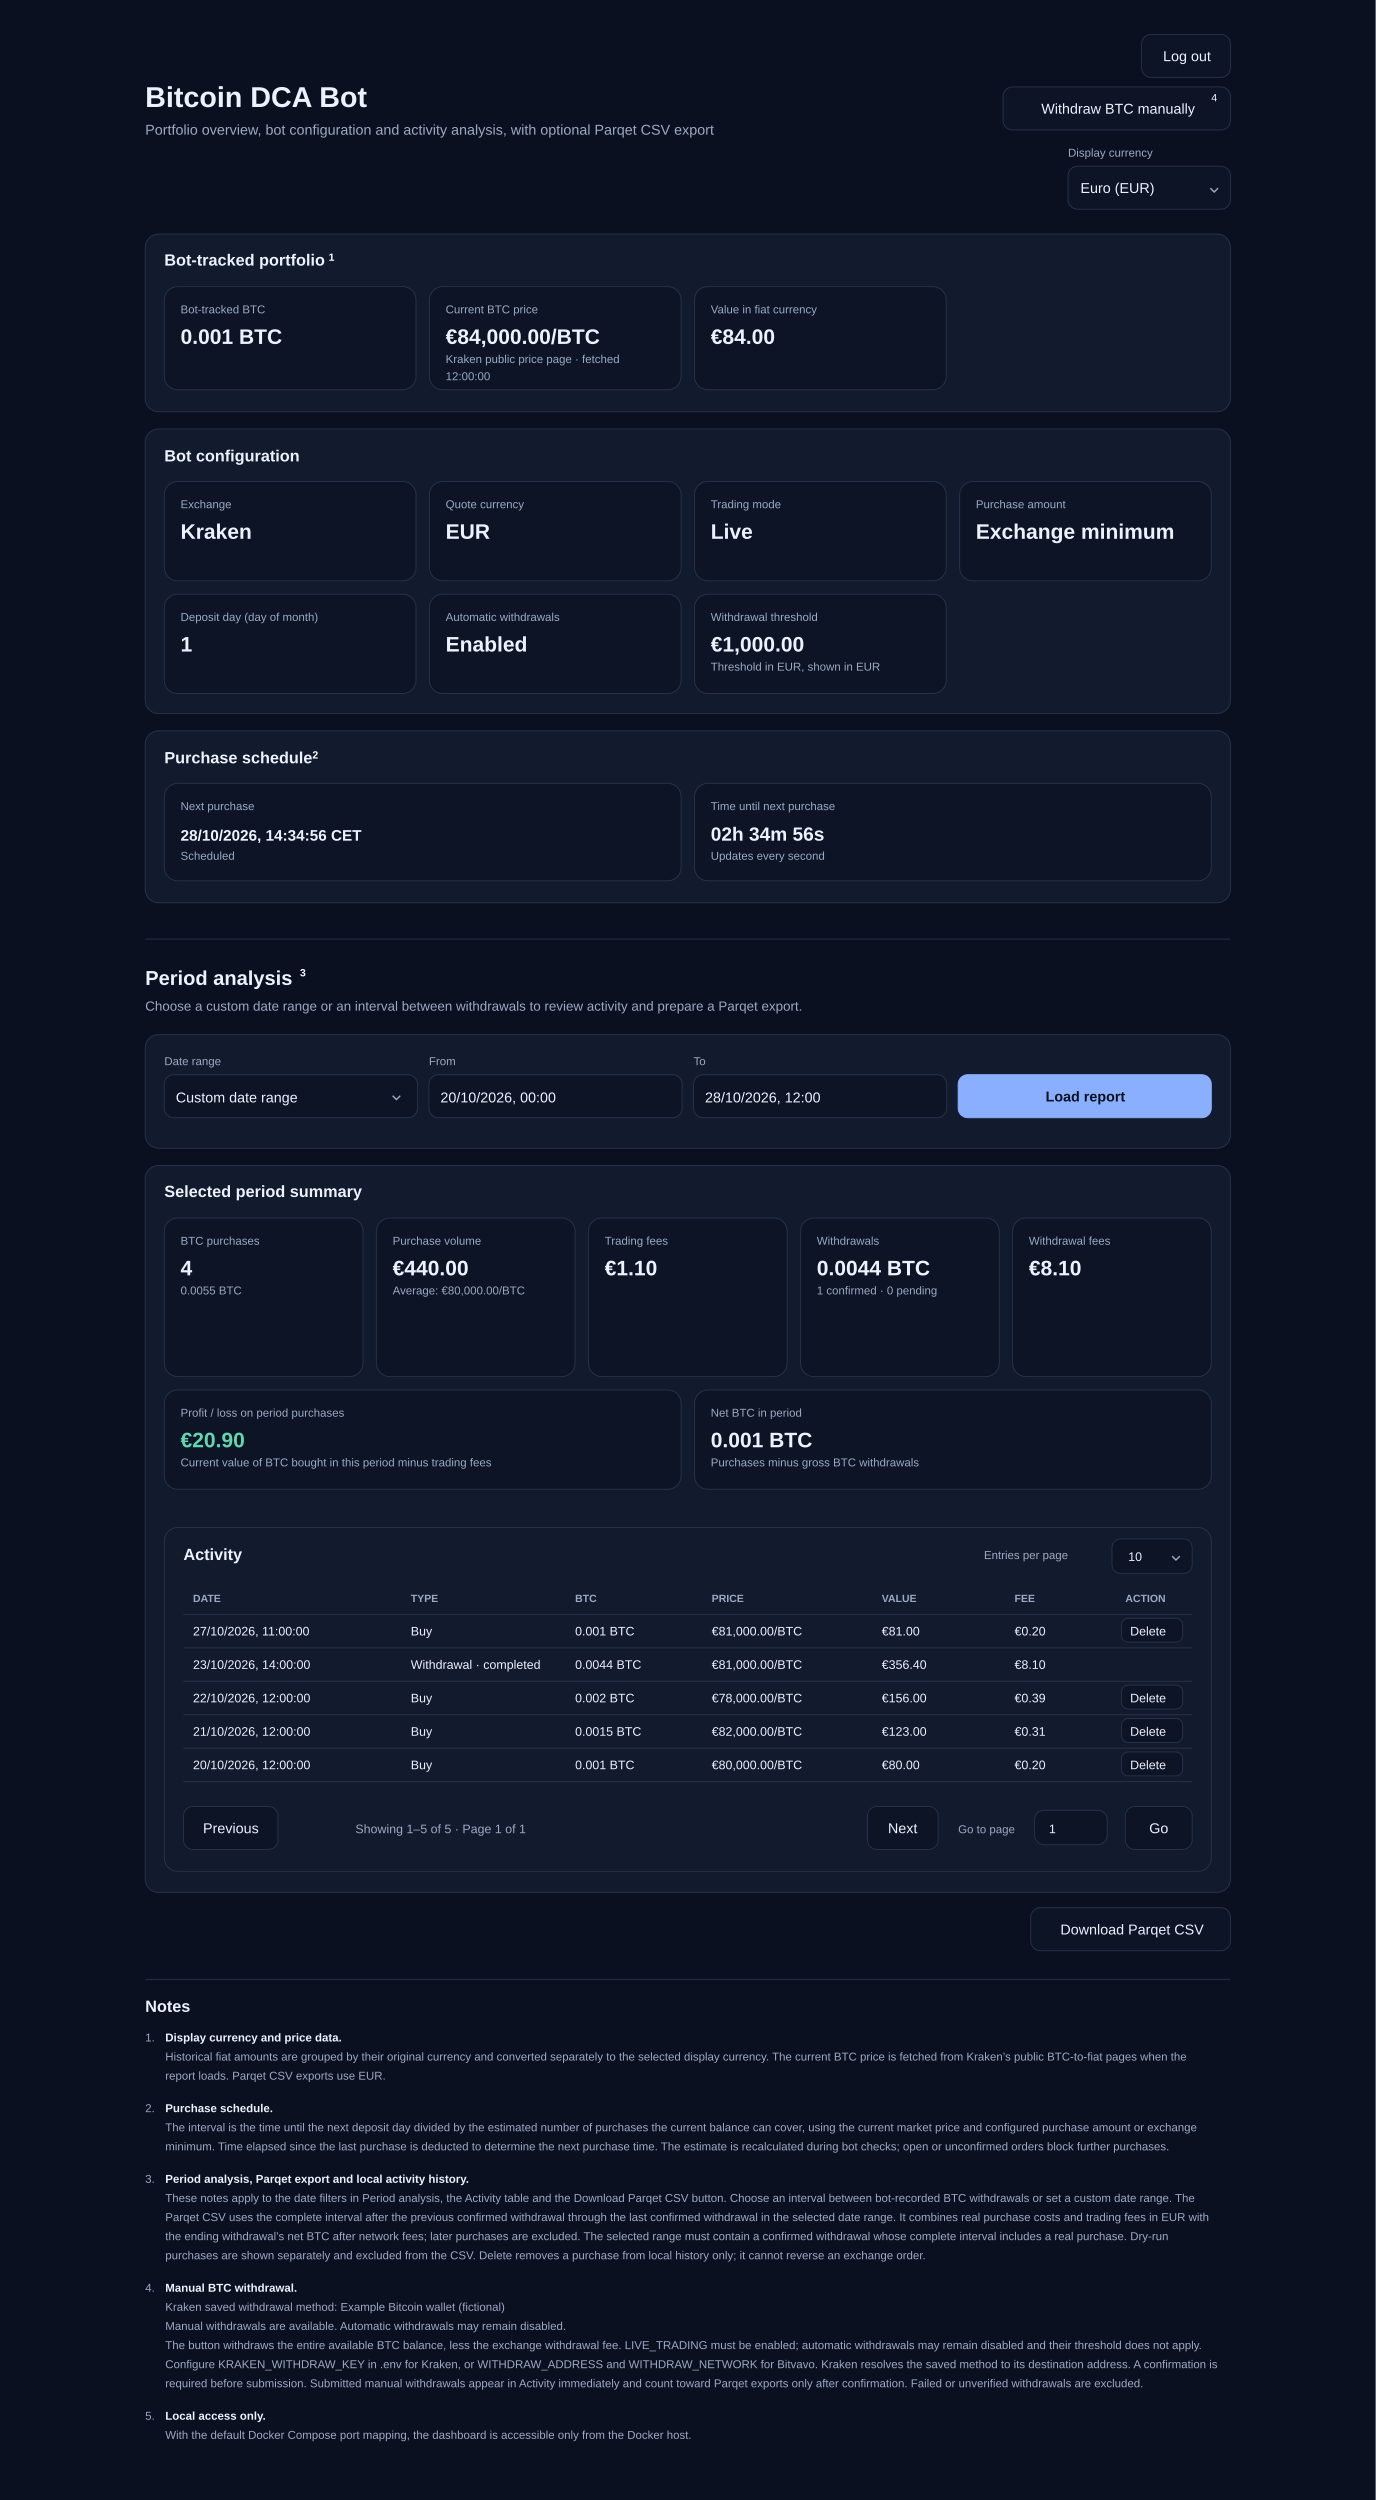
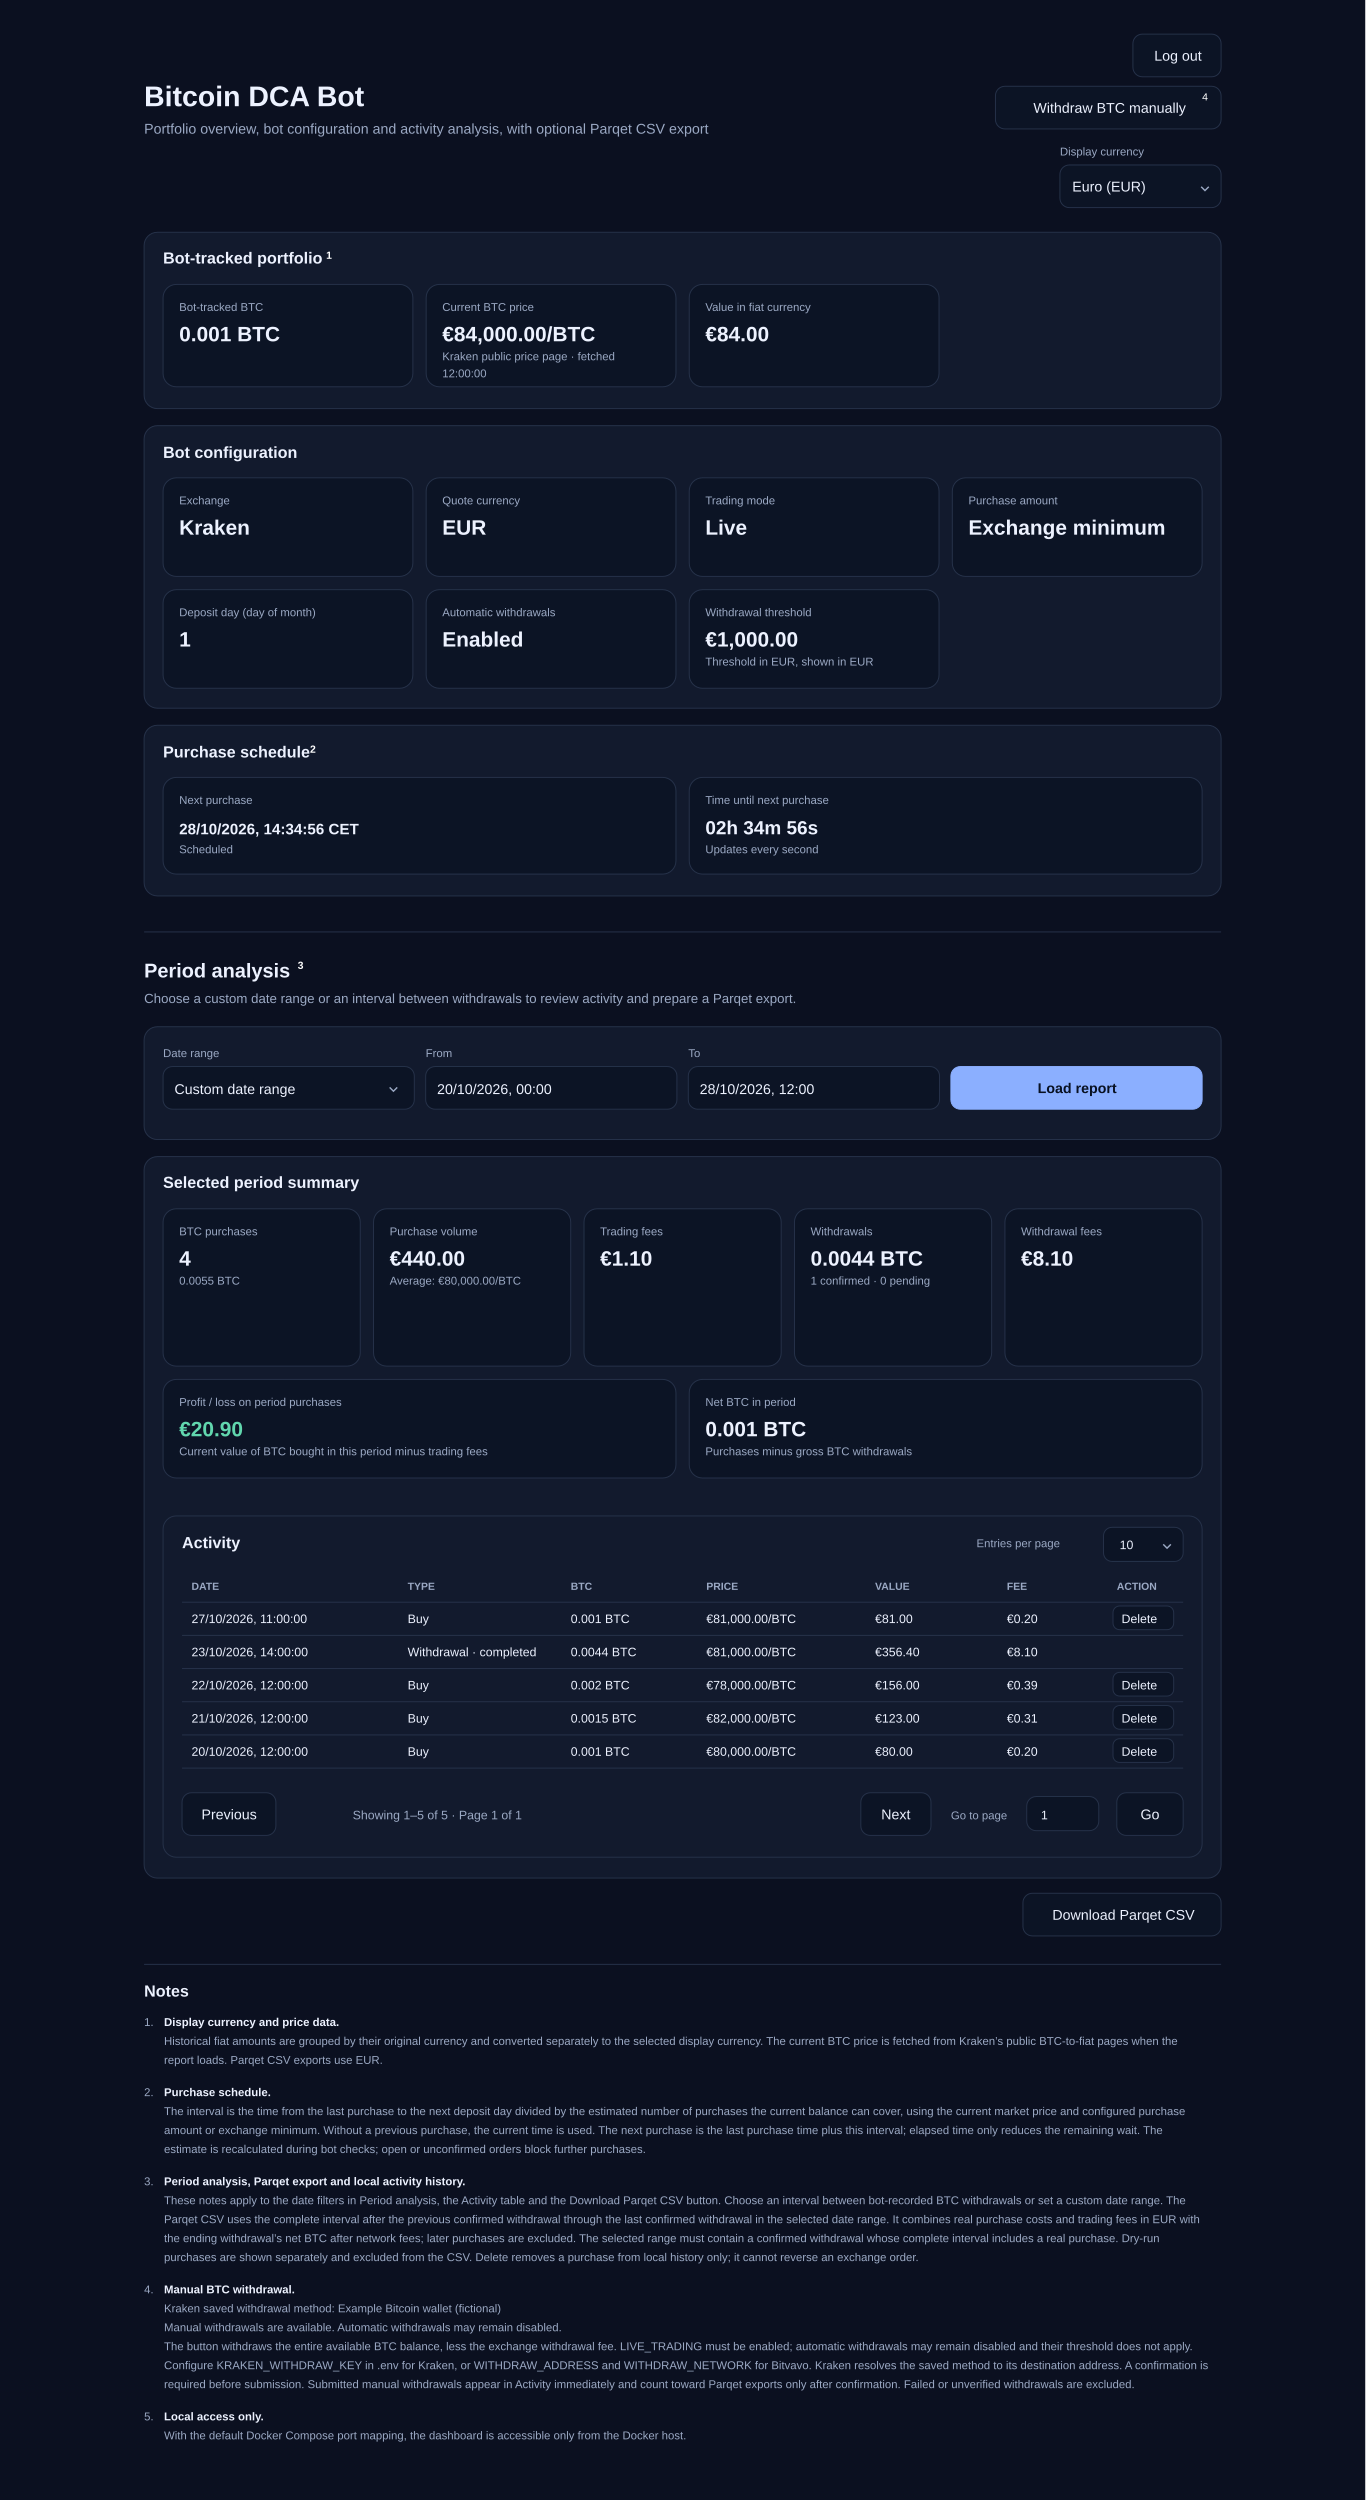
- <svg xmlns="http://www.w3.org/2000/svg" width="1440" height="2617" viewBox="0 0 1440 2617" role="img" aria-labelledby="title desc">
+ <svg xmlns="http://www.w3.org/2000/svg" width="1440" height="2637" viewBox="0 0 1440 2637" role="img" aria-labelledby="title desc">
  <style>text{font-family:Arial,Helvetica,sans-serif}</style>
-   <rect width="1440" height="2617" fill="#0b1020" />
+   <rect width="1440" height="2637" fill="#0b1020" />
  <text x="152" y="112" font-size="30" fill="#edf2ff" font-weight="700">Bitcoin DCA Bot</text>
  <text x="152" y="141" font-size="15" fill="#9ba9c4">Portfolio overview, bot configuration and activity analysis, with optional Parqet CSV export</text>
  <rect x="1195" y="36" width="93" height="45" rx="10" fill="#0c1425" stroke="#26324a" />
  <text x="1217.5" y="64" font-size="15" fill="#edf2ff">Log out</text>
  <rect x="1050" y="91" width="238" height="45" rx="10" fill="#0c1425" stroke="#26324a" />
  <text x="1090.0" y="119" font-size="15" fill="#edf2ff">Withdraw BTC manually</text>
  <text x="1268" y="106" font-size="11" fill="#fff">4</text>
  <text x="1118" y="164" font-size="12" fill="#9ba9c4">Display currency</text>
  <rect x="1118" y="174" width="170" height="45" rx="10" fill="#0c1425" stroke="#26324a" />
  <text x="1131" y="202" font-size="15" fill="#edf2ff">Euro (EUR)</text>
  <path d="M1267 197l4 4 4-4" fill="none" stroke="#9ba9c4" stroke-width="1.5" />
  <rect x="152" y="245" width="1136" height="186" rx="14" fill="#121a2d" stroke="#26324a" />
  <text x="172" y="278" font-size="17" fill="#edf2ff" font-weight="700">Bot-tracked portfolio</text>
  <text x="344.0" y="273" font-size="11" fill="#fff" font-weight="700">1</text>
  <rect x="172.0" y="300" width="263.5" height="108" rx="14" fill="#0c1425" stroke="#26324a" />
  <text x="189.0" y="328" font-size="12" fill="#9ba9c4">Bot-tracked BTC</text>
  <text x="189.0" y="360" font-size="22" fill="#edf2ff" font-weight="700">0.001 BTC</text>
  <rect x="449.5" y="300" width="263.5" height="108" rx="14" fill="#0c1425" stroke="#26324a" />
  <text x="466.5" y="328" font-size="12" fill="#9ba9c4">Current BTC price</text>
  <text x="466.5" y="360" font-size="22" fill="#edf2ff" font-weight="700">€84,000.00/BTC</text>
  <text x="466.5" y="380" font-size="12" fill="#9ba9c4">Kraken public price page · fetched</text>
  <text x="466.5" y="398" font-size="12" fill="#9ba9c4">12:00:00</text>
  <rect x="727.0" y="300" width="263.5" height="108" rx="14" fill="#0c1425" stroke="#26324a" />
  <text x="744.0" y="328" font-size="12" fill="#9ba9c4">Value in fiat currency</text>
  <text x="744.0" y="360" font-size="22" fill="#edf2ff" font-weight="700">€84.00</text>
  <rect x="152" y="449" width="1136" height="298" rx="14" fill="#121a2d" stroke="#26324a" />
  <text x="172" y="483" font-size="17" fill="#edf2ff" font-weight="700">Bot configuration</text>
  <rect x="172.0" y="504" width="263.5" height="104" rx="14" fill="#0c1425" stroke="#26324a" />
  <text x="189.0" y="532" font-size="12" fill="#9ba9c4">Exchange</text>
  <text x="189.0" y="564" font-size="22" fill="#edf2ff" font-weight="700">Kraken</text>
  <rect x="449.5" y="504" width="263.5" height="104" rx="14" fill="#0c1425" stroke="#26324a" />
  <text x="466.5" y="532" font-size="12" fill="#9ba9c4">Quote currency</text>
  <text x="466.5" y="564" font-size="22" fill="#edf2ff" font-weight="700">EUR</text>
  <rect x="727.0" y="504" width="263.5" height="104" rx="14" fill="#0c1425" stroke="#26324a" />
  <text x="744.0" y="532" font-size="12" fill="#9ba9c4">Trading mode</text>
  <text x="744.0" y="564" font-size="22" fill="#edf2ff" font-weight="700">Live</text>
  <rect x="1004.5" y="504" width="263.5" height="104" rx="14" fill="#0c1425" stroke="#26324a" />
  <text x="1021.5" y="532" font-size="12" fill="#9ba9c4">Purchase amount</text>
  <text x="1021.5" y="564" font-size="22" fill="#edf2ff" font-weight="700">Exchange minimum</text>
  <rect x="172.0" y="622" width="263.5" height="104" rx="14" fill="#0c1425" stroke="#26324a" />
  <text x="189.0" y="650" font-size="12" fill="#9ba9c4">Deposit day (day of month)</text>
  <text x="189.0" y="682" font-size="22" fill="#edf2ff" font-weight="700">1</text>
  <rect x="449.5" y="622" width="263.5" height="104" rx="14" fill="#0c1425" stroke="#26324a" />
  <text x="466.5" y="650" font-size="12" fill="#9ba9c4">Automatic withdrawals</text>
  <text x="466.5" y="682" font-size="22" fill="#edf2ff" font-weight="700">Enabled</text>
  <rect x="727.0" y="622" width="263.5" height="104" rx="14" fill="#0c1425" stroke="#26324a" />
  <text x="744.0" y="650" font-size="12" fill="#9ba9c4">Withdrawal threshold</text>
  <text x="744.0" y="682" font-size="22" fill="#edf2ff" font-weight="700">€1,000.00</text>
  <text x="744.0" y="702" font-size="12" fill="#9ba9c4">Threshold in EUR, shown in EUR</text>
  <rect x="152" y="765" width="1136" height="180" rx="14" fill="#121a2d" stroke="#26324a" />
  <text x="172" y="799" font-size="17" fill="#edf2ff" font-weight="700">Purchase schedule</text>
  <text x="327.0" y="794" font-size="11" fill="#fff" font-weight="700">2</text>
  <rect x="172.0" y="820" width="541.0" height="102" rx="14" fill="#0c1425" stroke="#26324a" />
  <text x="189.0" y="848" font-size="12" fill="#9ba9c4">Next purchase</text>
  <text x="189.0" y="880" font-size="16" fill="#edf2ff" font-weight="700">28/10/2026, 14:34:56 CET</text>
  <text x="189.0" y="900" font-size="12" fill="#9ba9c4">Scheduled</text>
  <rect x="727.0" y="820" width="541.0" height="102" rx="14" fill="#0c1425" stroke="#26324a" />
  <text x="744.0" y="848" font-size="12" fill="#9ba9c4">Time until next purchase</text>
  <text x="744.0" y="880" font-size="20" fill="#edf2ff" font-weight="700">02h 34m 56s</text>
  <text x="744.0" y="900" font-size="12" fill="#9ba9c4">Updates every second</text>
  <path d="M152 983H1288" stroke="#26324a" />
  <text x="152" y="1031" font-size="21" fill="#edf2ff" font-weight="700">Period analysis</text>
  <text x="314.0" y="1022" font-size="11" fill="#fff" font-weight="700">3</text>
  <text x="152" y="1058" font-size="14" fill="#9ba9c4">Choose a custom date range or an interval between withdrawals to review activity and prepare a Parqet export.</text>
  <rect x="152" y="1083" width="1136" height="119" rx="14" fill="#121a2d" stroke="#26324a" />
  <text x="172" y="1115" font-size="12" fill="#9ba9c4">Date range</text>
  <rect x="172" y="1125" width="265" height="45" rx="10" fill="#0c1425" stroke="#26324a" />
  <text x="184" y="1154" font-size="15" fill="#edf2ff">Custom date range</text>
  <text x="449" y="1115" font-size="12" fill="#9ba9c4">From</text>
  <rect x="449" y="1125" width="265" height="45" rx="10" fill="#0c1425" stroke="#26324a" />
  <text x="461" y="1154" font-size="15" fill="#edf2ff">20/10/2026, 00:00</text>
  <text x="726" y="1115" font-size="12" fill="#9ba9c4">To</text>
  <rect x="726" y="1125" width="265" height="45" rx="10" fill="#0c1425" stroke="#26324a" />
  <text x="738" y="1154" font-size="15" fill="#edf2ff">28/10/2026, 12:00</text>
  <path d="M411 1147l4 4 4-4" fill="none" stroke="#9ba9c4" stroke-width="1.5" />
  <rect x="1003" y="1125" width="265" height="45" rx="10" fill="#8bafff" stroke="#8bafff" />
  <text x="1094.5" y="1153" font-size="15" fill="#081122" font-weight="700">Load report</text>
  <rect x="152" y="1220" width="1136" height="761" rx="14" fill="#121a2d" stroke="#26324a" />
  <text x="172" y="1253" font-size="17" fill="#edf2ff" font-weight="700">Selected period summary</text>
  <rect x="172.0" y="1275" width="208.0" height="166" rx="14" fill="#0c1425" stroke="#26324a" />
  <text x="189.0" y="1303" font-size="12" fill="#9ba9c4">BTC purchases</text>
  <text x="189.0" y="1335" font-size="22" fill="#edf2ff" font-weight="700">4</text>
  <text x="189.0" y="1355" font-size="12" fill="#9ba9c4">0.0055 BTC</text>
  <rect x="394.0" y="1275" width="208.0" height="166" rx="14" fill="#0c1425" stroke="#26324a" />
  <text x="411.0" y="1303" font-size="12" fill="#9ba9c4">Purchase volume</text>
  <text x="411.0" y="1335" font-size="22" fill="#edf2ff" font-weight="700">€440.00</text>
  <text x="411.0" y="1355" font-size="12" fill="#9ba9c4">Average: €80,000.00/BTC</text>
  <rect x="616.0" y="1275" width="208.0" height="166" rx="14" fill="#0c1425" stroke="#26324a" />
  <text x="633.0" y="1303" font-size="12" fill="#9ba9c4">Trading fees</text>
  <text x="633.0" y="1335" font-size="22" fill="#edf2ff" font-weight="700">€1.10</text>
  <rect x="838.0" y="1275" width="208.0" height="166" rx="14" fill="#0c1425" stroke="#26324a" />
  <text x="855.0" y="1303" font-size="12" fill="#9ba9c4">Withdrawals</text>
  <text x="855.0" y="1335" font-size="22" fill="#edf2ff" font-weight="700">0.0044 BTC</text>
  <text x="855.0" y="1355" font-size="12" fill="#9ba9c4">1 confirmed · 0 pending</text>
  <rect x="1060.0" y="1275" width="208.0" height="166" rx="14" fill="#0c1425" stroke="#26324a" />
  <text x="1077.0" y="1303" font-size="12" fill="#9ba9c4">Withdrawal fees</text>
  <text x="1077.0" y="1335" font-size="22" fill="#edf2ff" font-weight="700">€8.10</text>
  <rect x="172.0" y="1455" width="541.0" height="104" rx="14" fill="#0c1425" stroke="#26324a" />
  <text x="189.0" y="1483" font-size="12" fill="#9ba9c4">Profit / loss on period purchases</text>
  <text x="189.0" y="1515" font-size="22" fill="#61d7ae" font-weight="700">€20.90</text>
  <text x="189.0" y="1535" font-size="12" fill="#9ba9c4">Current value of BTC bought in this period minus trading fees</text>
  <rect x="727.0" y="1455" width="541.0" height="104" rx="14" fill="#0c1425" stroke="#26324a" />
  <text x="744.0" y="1483" font-size="12" fill="#9ba9c4">Net BTC in period</text>
  <text x="744.0" y="1515" font-size="22" fill="#edf2ff" font-weight="700">0.001 BTC</text>
  <text x="744.0" y="1535" font-size="12" fill="#9ba9c4">Purchases minus gross BTC withdrawals</text>
  <rect x="172" y="1599" width="1096" height="360" rx="14" fill="#121a2d" stroke="#26324a" />
  <text x="192" y="1633" font-size="17" fill="#edf2ff" font-weight="700">Activity</text>
  <text x="1030" y="1632" font-size="12" fill="#9ba9c4">Entries per page</text>
  <rect x="1164" y="1611" width="84" height="36" rx="9" fill="#0c1425" stroke="#26324a" />
  <text x="1181" y="1634" font-size="13" fill="#edf2ff">10</text>
  <path d="M1227 1629l4 4 4-4" fill="none" stroke="#9ba9c4" stroke-width="1.5" />
  <text x="202" y="1677" font-size="11" fill="#9ba9c4" font-weight="700">DATE</text>
  <text x="430" y="1677" font-size="11" fill="#9ba9c4" font-weight="700">TYPE</text>
  <text x="602" y="1677" font-size="11" fill="#9ba9c4" font-weight="700">BTC</text>
  <text x="745" y="1677" font-size="11" fill="#9ba9c4" font-weight="700">PRICE</text>
  <text x="923" y="1677" font-size="11" fill="#9ba9c4" font-weight="700">VALUE</text>
  <text x="1062" y="1677" font-size="11" fill="#9ba9c4" font-weight="700">FEE</text>
  <text x="1178" y="1677" font-size="11" fill="#9ba9c4" font-weight="700">ACTION</text>
  <path d="M192 1690H1248" stroke="#26324a" />
  <text x="202" y="1712" font-size="13" fill="#edf2ff">27/10/2026, 11:00:00</text>
  <text x="430" y="1712" font-size="13" fill="#edf2ff">Buy</text>
  <text x="602" y="1712" font-size="13" fill="#edf2ff">0.001 BTC</text>
  <text x="745" y="1712" font-size="13" fill="#edf2ff">€81,000.00/BTC</text>
  <text x="923" y="1712" font-size="13" fill="#edf2ff">€81.00</text>
  <text x="1062" y="1712" font-size="13" fill="#edf2ff">€0.20</text>
  <rect x="1174" y="1694" width="64" height="25" rx="7" fill="#0c1425" stroke="#26324a" />
  <text x="1183" y="1712" font-size="13" fill="#edf2ff">Delete</text>
  <path d="M192 1725H1248" stroke="#26324a" />
  <text x="202" y="1747" font-size="13" fill="#edf2ff">23/10/2026, 14:00:00</text>
  <text x="430" y="1747" font-size="13" fill="#edf2ff">Withdrawal · completed</text>
  <text x="602" y="1747" font-size="13" fill="#edf2ff">0.0044 BTC</text>
  <text x="745" y="1747" font-size="13" fill="#edf2ff">€81,000.00/BTC</text>
  <text x="923" y="1747" font-size="13" fill="#edf2ff">€356.40</text>
  <text x="1062" y="1747" font-size="13" fill="#edf2ff">€8.10</text>
  <text x="1178" y="1747" font-size="13" fill="#edf2ff" />
  <path d="M192 1760H1248" stroke="#26324a" />
  <text x="202" y="1782" font-size="13" fill="#edf2ff">22/10/2026, 12:00:00</text>
  <text x="430" y="1782" font-size="13" fill="#edf2ff">Buy</text>
  <text x="602" y="1782" font-size="13" fill="#edf2ff">0.002 BTC</text>
  <text x="745" y="1782" font-size="13" fill="#edf2ff">€78,000.00/BTC</text>
  <text x="923" y="1782" font-size="13" fill="#edf2ff">€156.00</text>
  <text x="1062" y="1782" font-size="13" fill="#edf2ff">€0.39</text>
  <rect x="1174" y="1764" width="64" height="25" rx="7" fill="#0c1425" stroke="#26324a" />
  <text x="1183" y="1782" font-size="13" fill="#edf2ff">Delete</text>
  <path d="M192 1795H1248" stroke="#26324a" />
  <text x="202" y="1817" font-size="13" fill="#edf2ff">21/10/2026, 12:00:00</text>
  <text x="430" y="1817" font-size="13" fill="#edf2ff">Buy</text>
  <text x="602" y="1817" font-size="13" fill="#edf2ff">0.0015 BTC</text>
  <text x="745" y="1817" font-size="13" fill="#edf2ff">€82,000.00/BTC</text>
  <text x="923" y="1817" font-size="13" fill="#edf2ff">€123.00</text>
  <text x="1062" y="1817" font-size="13" fill="#edf2ff">€0.31</text>
  <rect x="1174" y="1799" width="64" height="25" rx="7" fill="#0c1425" stroke="#26324a" />
  <text x="1183" y="1817" font-size="13" fill="#edf2ff">Delete</text>
  <path d="M192 1830H1248" stroke="#26324a" />
  <text x="202" y="1852" font-size="13" fill="#edf2ff">20/10/2026, 12:00:00</text>
  <text x="430" y="1852" font-size="13" fill="#edf2ff">Buy</text>
  <text x="602" y="1852" font-size="13" fill="#edf2ff">0.001 BTC</text>
  <text x="745" y="1852" font-size="13" fill="#edf2ff">€80,000.00/BTC</text>
  <text x="923" y="1852" font-size="13" fill="#edf2ff">€80.00</text>
  <text x="1062" y="1852" font-size="13" fill="#edf2ff">€0.20</text>
  <rect x="1174" y="1834" width="64" height="25" rx="7" fill="#0c1425" stroke="#26324a" />
  <text x="1183" y="1852" font-size="13" fill="#edf2ff">Delete</text>
  <path d="M192 1865H1248" stroke="#26324a" />
  <rect x="192" y="1891" width="99" height="45" rx="10" fill="#0c1425" stroke="#26324a" />
  <text x="212.5" y="1919" font-size="15" fill="#edf2ff">Previous</text>
  <text x="372" y="1919" font-size="13" fill="#9ba9c4">Showing 1–5 of 5 · Page 1 of 1</text>
  <rect x="908" y="1891" width="74" height="45" rx="10" fill="#0c1425" stroke="#26324a" />
  <text x="929.5" y="1919" font-size="15" fill="#edf2ff">Next</text>
  <text x="1003" y="1919" font-size="12" fill="#9ba9c4">Go to page</text>
  <rect x="1083" y="1895" width="76" height="36" rx="10" fill="#0c1425" stroke="#26324a" />
  <text x="1098" y="1919" font-size="13" fill="#edf2ff">1</text>
  <rect x="1178" y="1891" width="70" height="45" rx="10" fill="#0c1425" stroke="#26324a" />
  <text x="1203.0" y="1919" font-size="15" fill="#edf2ff">Go</text>
  <rect x="1079" y="1997" width="209" height="45" rx="10" fill="#0c1425" stroke="#26324a" />
  <text x="1110.0" y="2025" font-size="15" fill="#edf2ff">Download Parqet CSV</text>
  <path d="M152 2072H1288" stroke="#26324a" />
  <text x="152" y="2106" font-size="17" fill="#edf2ff" font-weight="700">Notes</text>
  <text x="152" y="2137" font-size="12" fill="#9ba9c4">1.</text>
  <text x="173" y="2137" font-size="12" fill="#edf2ff" font-weight="700">Display currency and price data.</text>
  <text x="173" y="2157" font-size="12" fill="#9ba9c4">Historical fiat amounts are grouped by their original currency and converted separately to the selected display currency. The current BTC price is fetched from Kraken’s public BTC-to-fiat pages when the</text>
  <text x="173" y="2177" font-size="12" fill="#9ba9c4">report loads. Parqet CSV exports use EUR.</text>
  <text x="152" y="2211" font-size="12" fill="#9ba9c4">2.</text>
  <text x="173" y="2211" font-size="12" fill="#edf2ff" font-weight="700">Purchase schedule.</text>
-   <text x="173" y="2231" font-size="12" fill="#9ba9c4">The interval is the time until the next deposit day divided by the estimated number of purchases the current balance can cover, using the current market price and configured purchase amount or exchange</text>
-   <text x="173" y="2251" font-size="12" fill="#9ba9c4">minimum. Time elapsed since the last purchase is deducted to determine the next purchase time. The estimate is recalculated during bot checks; open or unconfirmed orders block further purchases.</text>
-   <text x="152" y="2285" font-size="12" fill="#9ba9c4">3.</text>
-   <text x="173" y="2285" font-size="12" fill="#edf2ff" font-weight="700">Period analysis, Parqet export and local activity history.</text>
-   <text x="173" y="2305" font-size="12" fill="#9ba9c4">These notes apply to the date filters in Period analysis, the Activity table and the Download Parqet CSV button. Choose an interval between bot-recorded BTC withdrawals or set a custom date range. The</text>
-   <text x="173" y="2325" font-size="12" fill="#9ba9c4">Parqet CSV uses the complete interval after the previous confirmed withdrawal through the last confirmed withdrawal in the selected date range. It combines real purchase costs and trading fees in EUR with</text>
-   <text x="173" y="2345" font-size="12" fill="#9ba9c4">the ending withdrawal’s net BTC after network fees; later purchases are excluded. The selected range must contain a confirmed withdrawal whose complete interval includes a real purchase. Dry-run</text>
-   <text x="173" y="2365" font-size="12" fill="#9ba9c4">purchases are shown separately and excluded from the CSV. Delete removes a purchase from local history only; it cannot reverse an exchange order.</text>
-   <text x="152" y="2399" font-size="12" fill="#9ba9c4">4.</text>
-   <text x="173" y="2399" font-size="12" fill="#edf2ff" font-weight="700">Manual BTC withdrawal.</text>
-   <text x="173" y="2419" font-size="12" fill="#9ba9c4">Kraken saved withdrawal method: Example Bitcoin wallet (fictional)</text>
-   <text x="173" y="2439" font-size="12" fill="#9ba9c4">Manual withdrawals are available. Automatic withdrawals may remain disabled.</text>
-   <text x="173" y="2459" font-size="12" fill="#9ba9c4">The button withdraws the entire available BTC balance, less the exchange withdrawal fee. LIVE_TRADING must be enabled; automatic withdrawals may remain disabled and their threshold does not apply.</text>
-   <text x="173" y="2479" font-size="12" fill="#9ba9c4">Configure KRAKEN_WITHDRAW_KEY in .env for Kraken, or WITHDRAW_ADDRESS and WITHDRAW_NETWORK for Bitvavo. Kraken resolves the saved method to its destination address. A confirmation is</text>
-   <text x="173" y="2499" font-size="12" fill="#9ba9c4">required before submission. Submitted manual withdrawals appear in Activity immediately and count toward Parqet exports only after confirmation. Failed or unverified withdrawals are excluded.</text>
-   <text x="152" y="2533" font-size="12" fill="#9ba9c4">5.</text>
-   <text x="173" y="2533" font-size="12" fill="#edf2ff" font-weight="700">Local access only.</text>
-   <text x="173" y="2553" font-size="12" fill="#9ba9c4">With the default Docker Compose port mapping, the dashboard is accessible only from the Docker host.</text>
+   <text x="173" y="2231" font-size="12" fill="#9ba9c4">The interval is the time from the last purchase to the next deposit day divided by the estimated number of purchases the current balance can cover, using the current market price and configured purchase</text>
+   <text x="173" y="2251" font-size="12" fill="#9ba9c4">amount or exchange minimum. Without a previous purchase, the current time is used. The next purchase is the last purchase time plus this interval; elapsed time only reduces the remaining wait. The</text>
+   <text x="173" y="2271" font-size="12" fill="#9ba9c4">estimate is recalculated during bot checks; open or unconfirmed orders block further purchases.</text>
+   <text x="152" y="2305" font-size="12" fill="#9ba9c4">3.</text>
+   <text x="173" y="2305" font-size="12" fill="#edf2ff" font-weight="700">Period analysis, Parqet export and local activity history.</text>
+   <text x="173" y="2325" font-size="12" fill="#9ba9c4">These notes apply to the date filters in Period analysis, the Activity table and the Download Parqet CSV button. Choose an interval between bot-recorded BTC withdrawals or set a custom date range. The</text>
+   <text x="173" y="2345" font-size="12" fill="#9ba9c4">Parqet CSV uses the complete interval after the previous confirmed withdrawal through the last confirmed withdrawal in the selected date range. It combines real purchase costs and trading fees in EUR with</text>
+   <text x="173" y="2365" font-size="12" fill="#9ba9c4">the ending withdrawal’s net BTC after network fees; later purchases are excluded. The selected range must contain a confirmed withdrawal whose complete interval includes a real purchase. Dry-run</text>
+   <text x="173" y="2385" font-size="12" fill="#9ba9c4">purchases are shown separately and excluded from the CSV. Delete removes a purchase from local history only; it cannot reverse an exchange order.</text>
+   <text x="152" y="2419" font-size="12" fill="#9ba9c4">4.</text>
+   <text x="173" y="2419" font-size="12" fill="#edf2ff" font-weight="700">Manual BTC withdrawal.</text>
+   <text x="173" y="2439" font-size="12" fill="#9ba9c4">Kraken saved withdrawal method: Example Bitcoin wallet (fictional)</text>
+   <text x="173" y="2459" font-size="12" fill="#9ba9c4">Manual withdrawals are available. Automatic withdrawals may remain disabled.</text>
+   <text x="173" y="2479" font-size="12" fill="#9ba9c4">The button withdraws the entire available BTC balance, less the exchange withdrawal fee. LIVE_TRADING must be enabled; automatic withdrawals may remain disabled and their threshold does not apply.</text>
+   <text x="173" y="2499" font-size="12" fill="#9ba9c4">Configure KRAKEN_WITHDRAW_KEY in .env for Kraken, or WITHDRAW_ADDRESS and WITHDRAW_NETWORK for Bitvavo. Kraken resolves the saved method to its destination address. A confirmation is</text>
+   <text x="173" y="2519" font-size="12" fill="#9ba9c4">required before submission. Submitted manual withdrawals appear in Activity immediately and count toward Parqet exports only after confirmation. Failed or unverified withdrawals are excluded.</text>
+   <text x="152" y="2553" font-size="12" fill="#9ba9c4">5.</text>
+   <text x="173" y="2553" font-size="12" fill="#edf2ff" font-weight="700">Local access only.</text>
+   <text x="173" y="2573" font-size="12" fill="#9ba9c4">With the default Docker Compose port mapping, the dashboard is accessible only from the Docker host.</text>
</svg>
